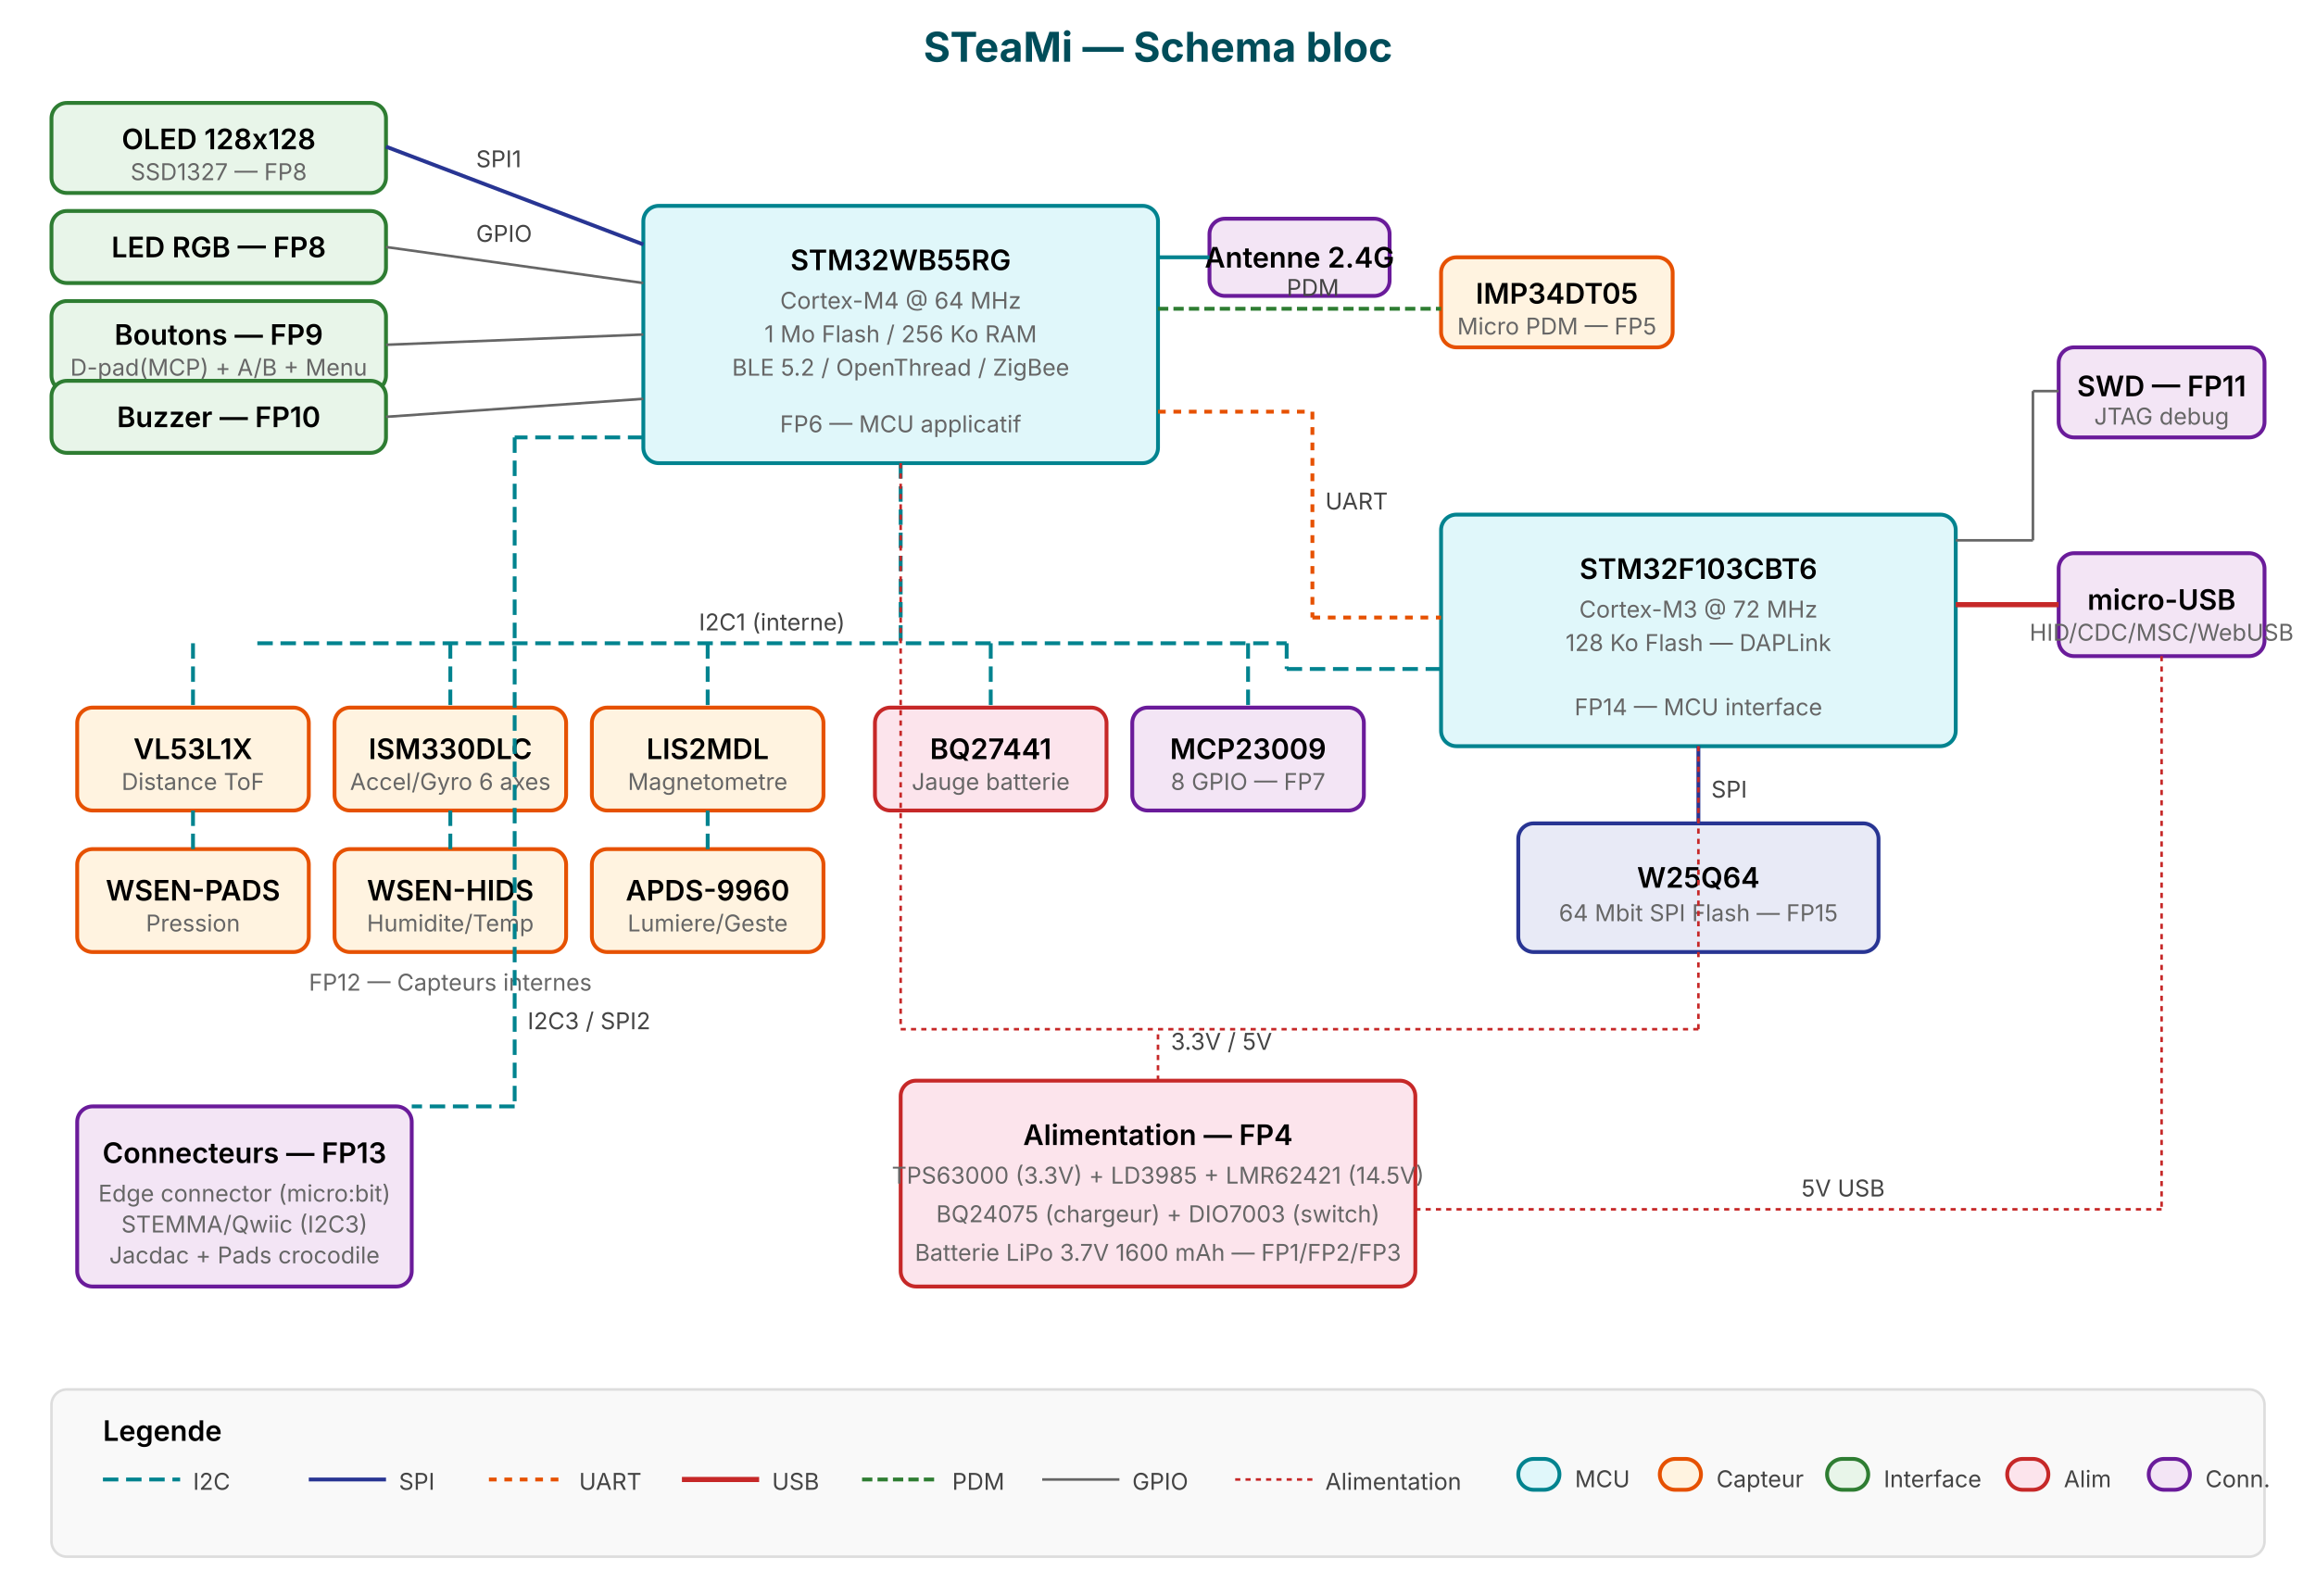
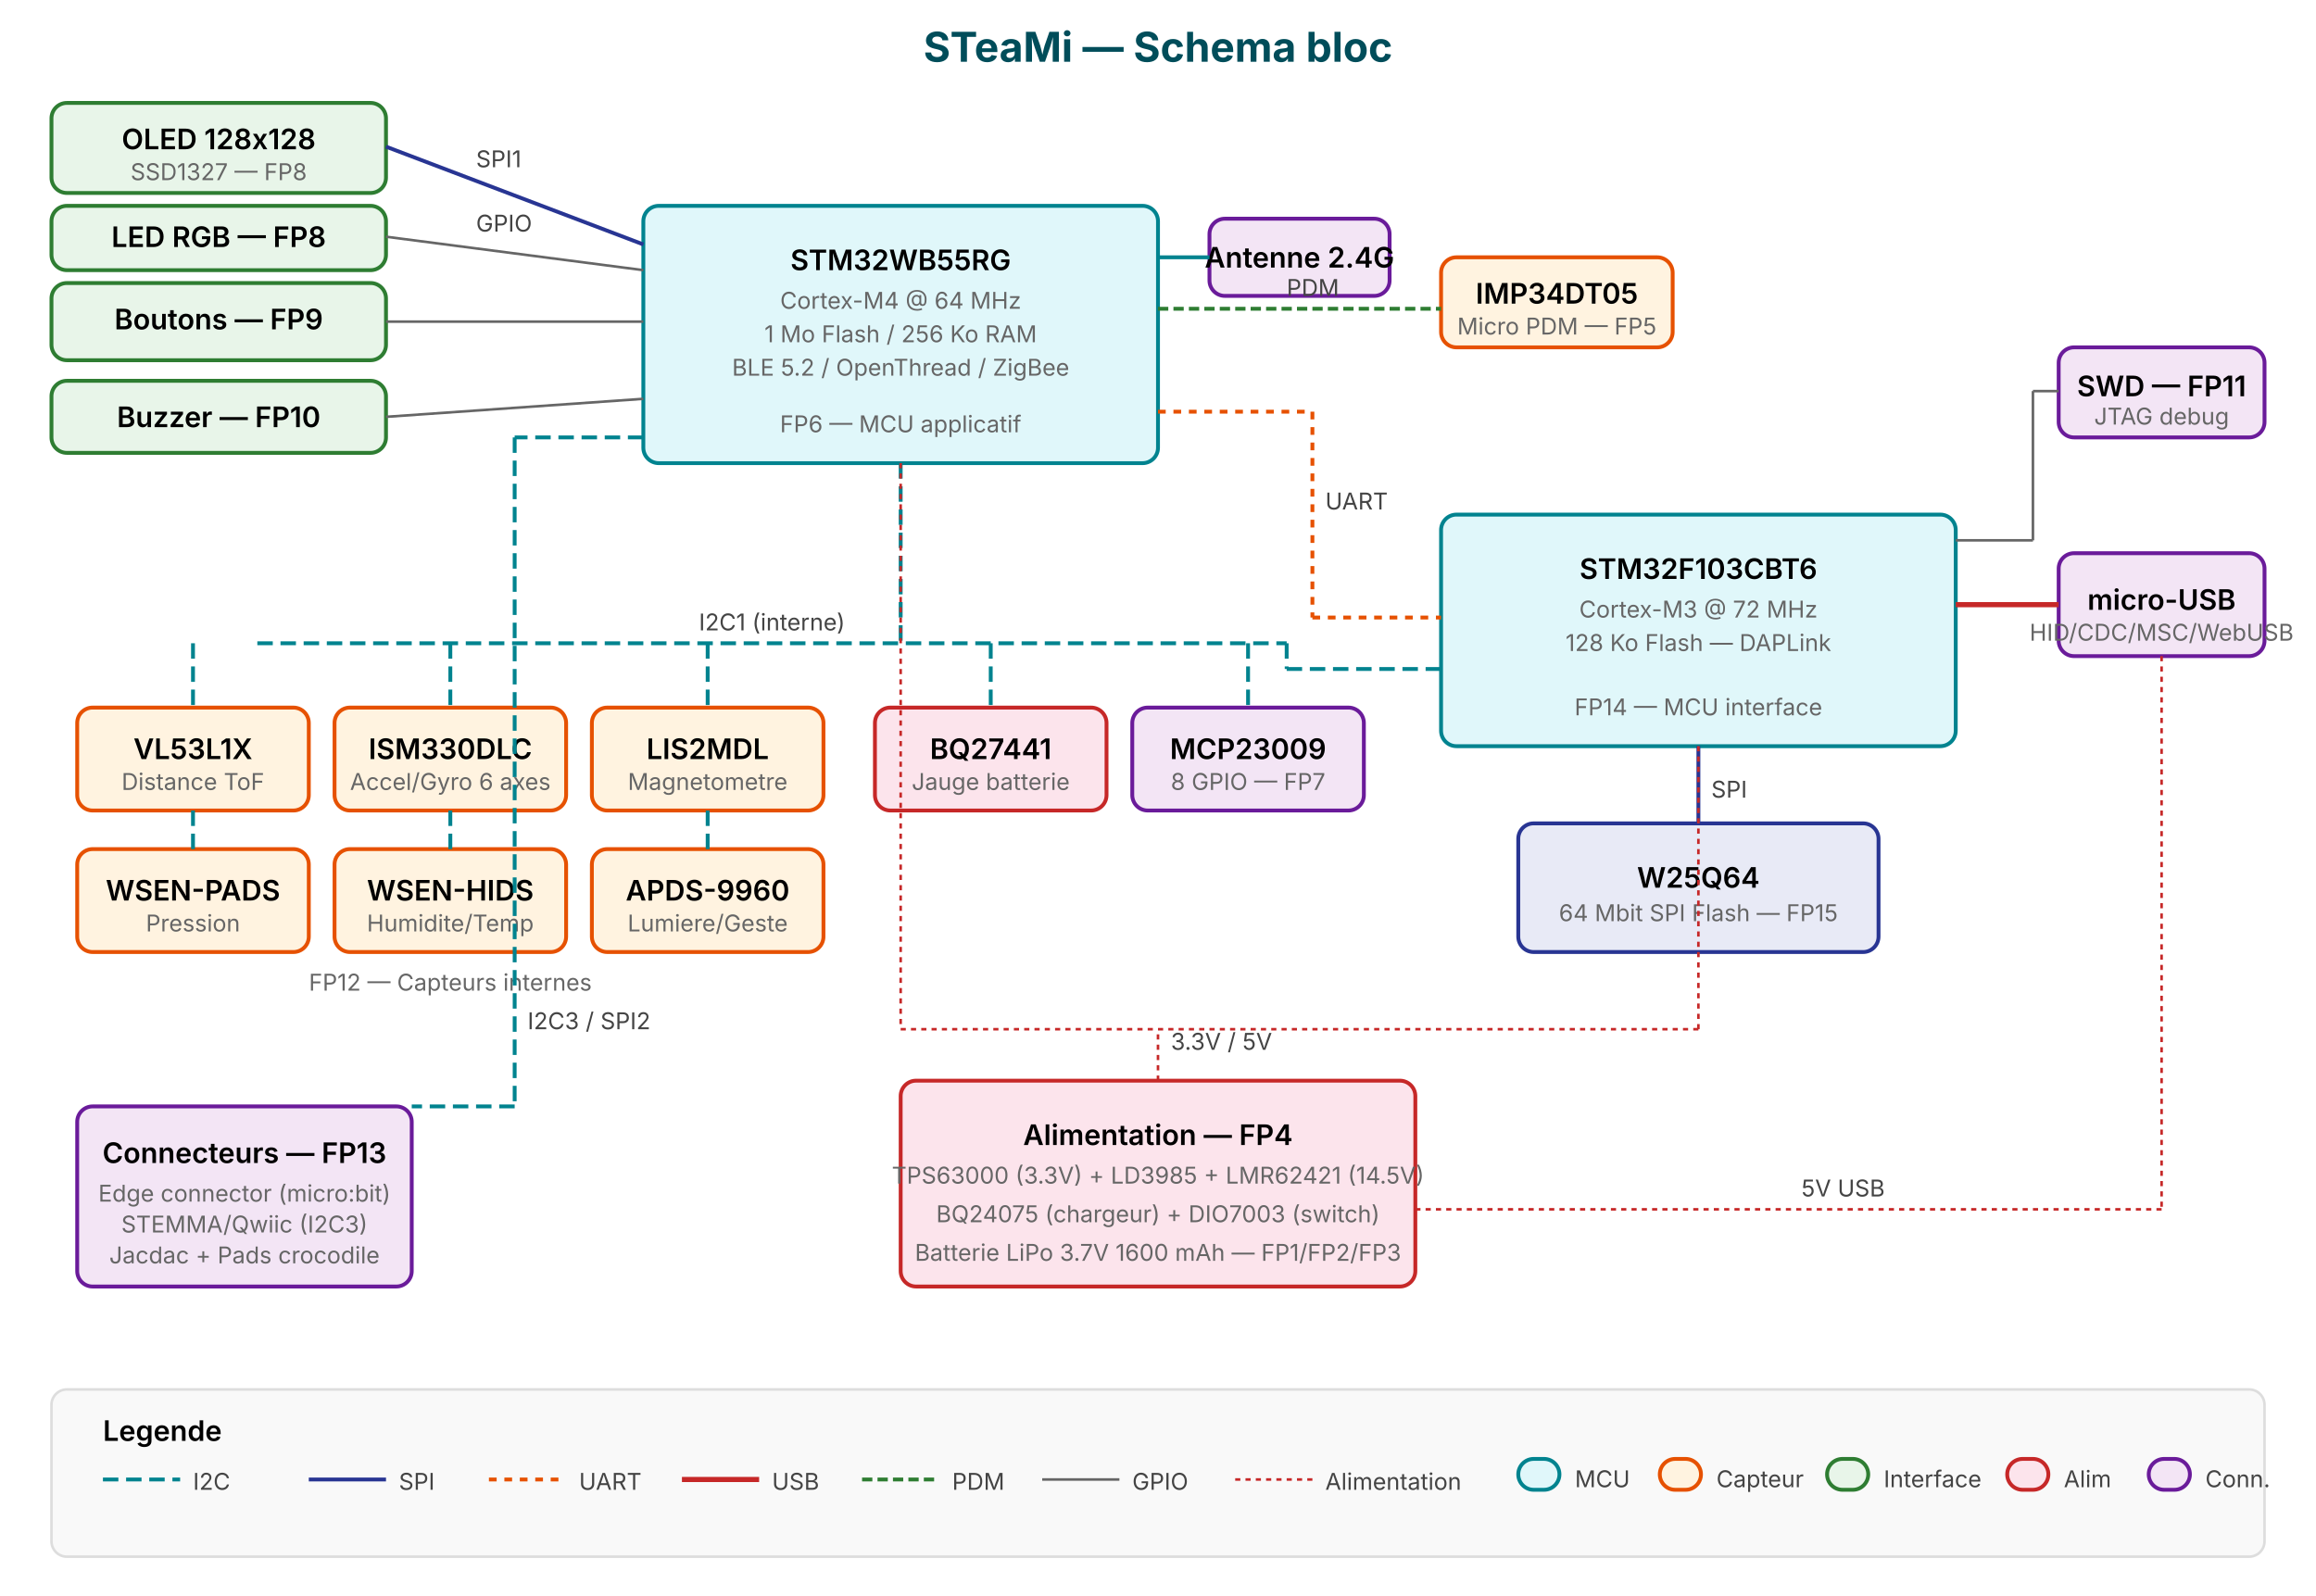
<svg xmlns="http://www.w3.org/2000/svg" viewBox="0 0 900 620" font-family="Inter, -apple-system, sans-serif" font-size="11">
  <defs>
    <style>
      .box { rx: 6; ry: 6; stroke-width: 1.5; }
      .mcu { fill: #e0f7fa; stroke: #00838f; }
      .sensor { fill: #fff3e0; stroke: #e65100; }
      .power { fill: #fce4ec; stroke: #c62828; }
      .ui { fill: #e8f5e9; stroke: #2e7d32; }
      .conn { fill: #f3e5f5; stroke: #6a1b9a; }
      .flash { fill: #e8eaf6; stroke: #283593; }
      .label { font-weight: 600; font-size: 11px; }
      .sublabel { font-size: 9px; fill: #666; }
      .bus { stroke-width: 1.5; fill: none; }
      .bus-i2c { stroke: #00838f; stroke-dasharray: 6,3; }
      .bus-spi { stroke: #283593; }
      .bus-uart { stroke: #e65100; stroke-dasharray: 3,3; }
      .bus-usb { stroke: #c62828; stroke-width: 2; }
      .bus-pwr { stroke: #c62828; stroke-width: 1; stroke-dasharray: 2,2; }
      .bus-pdm { stroke: #2e7d32; stroke-dasharray: 4,2; }
      .bus-gpio { stroke: #666; stroke-width: 1; }
      .title { font-size: 16px; font-weight: 700; fill: #004d5a; }
      .legend-text { font-size: 9px; fill: #444; }
    </style>
  </defs>
  <text x="450" y="24" text-anchor="middle" class="title">STeaMi — Schema bloc</text>
  <rect x="250" y="80" width="200" height="100" class="box mcu" />
  <text x="350" y="105" text-anchor="middle" class="label">STM32WB55RG</text>
  <text x="350" y="120" text-anchor="middle" class="sublabel">Cortex-M4 @ 64 MHz</text>
  <text x="350" y="133" text-anchor="middle" class="sublabel">1 Mo Flash / 256 Ko RAM</text>
  <text x="350" y="146" text-anchor="middle" class="sublabel">BLE 5.2 / OpenThread / ZigBee</text>
  <text x="350" y="168" text-anchor="middle" class="sublabel" fill="#00838f">FP6 — MCU applicatif</text>
  <rect x="470" y="85" width="70" height="30" class="box conn" />
  <text x="505" y="104" text-anchor="middle" class="label" font-size="9">Antenne 2.4G</text>
  <line x1="450" y1="100" x2="470" y2="100" class="bus" stroke="#00838f" stroke-width="1.5" />
  <rect x="560" y="200" width="200" height="90" class="box mcu" />
  <text x="660" y="225" text-anchor="middle" class="label">STM32F103CBT6</text>
  <text x="660" y="240" text-anchor="middle" class="sublabel">Cortex-M3 @ 72 MHz</text>
  <text x="660" y="253" text-anchor="middle" class="sublabel">128 Ko Flash — DAPLink</text>
  <text x="660" y="278" text-anchor="middle" class="sublabel" fill="#00838f">FP14 — MCU interface</text>
  <rect x="800" y="215" width="80" height="40" class="box conn" />
  <text x="840" y="237" text-anchor="middle" class="label" font-size="9">micro-USB</text>
  <text x="840" y="249" text-anchor="middle" class="sublabel">HID/CDC/MSC/WebUSB</text>
  <line x1="760" y1="235" x2="800" y2="235" class="bus bus-usb" />
  <line x1="450" y1="160" x2="510" y2="160" class="bus bus-uart" />
  <line x1="510" y1="160" x2="510" y2="240" class="bus bus-uart" />
  <line x1="510" y1="240" x2="560" y2="240" class="bus bus-uart" />
  <text x="515" y="198" class="legend-text" fill="#e65100">UART</text>
  <rect x="590" y="320" width="140" height="50" class="box flash" />
  <text x="660" y="345" text-anchor="middle" class="label">W25Q64</text>
  <text x="660" y="358" text-anchor="middle" class="sublabel">64 Mbit SPI Flash — FP15</text>
  <line x1="660" y1="290" x2="660" y2="320" class="bus bus-spi" />
  <text x="665" y="310" class="legend-text" fill="#283593">SPI</text>
  <line x1="100" y1="250" x2="500" y2="250" class="bus bus-i2c" />
  <text x="300" y="245" text-anchor="middle" class="legend-text" fill="#00838f">I2C1 (interne)</text>
  <line x1="350" y1="180" x2="350" y2="250" class="bus bus-i2c" />
  <line x1="560" y1="260" x2="500" y2="260" class="bus bus-i2c" />
  <line x1="500" y1="250" x2="500" y2="260" class="bus bus-i2c" />
  <rect x="30" y="275" width="90" height="40" class="box sensor" />
  <text x="75" y="295" text-anchor="middle" class="label" font-size="9">VL53L1X</text>
  <text x="75" y="307" text-anchor="middle" class="sublabel">Distance ToF</text>
  <line x1="75" y1="250" x2="75" y2="275" class="bus bus-i2c" />
  <rect x="130" y="275" width="90" height="40" class="box sensor" />
  <text x="175" y="295" text-anchor="middle" class="label" font-size="9">ISM330DLC</text>
  <text x="175" y="307" text-anchor="middle" class="sublabel">Accel/Gyro 6 axes</text>
  <line x1="175" y1="250" x2="175" y2="275" class="bus bus-i2c" />
  <rect x="230" y="275" width="90" height="40" class="box sensor" />
  <text x="275" y="295" text-anchor="middle" class="label" font-size="9">LIS2MDL</text>
  <text x="275" y="307" text-anchor="middle" class="sublabel">Magnetometre</text>
  <line x1="275" y1="250" x2="275" y2="275" class="bus bus-i2c" />
  <rect x="30" y="330" width="90" height="40" class="box sensor" />
  <text x="75" y="350" text-anchor="middle" class="label" font-size="9">WSEN-PADS</text>
  <text x="75" y="362" text-anchor="middle" class="sublabel">Pression</text>
  <line x1="75" y1="315" x2="75" y2="330" class="bus bus-i2c" />
  <rect x="130" y="330" width="90" height="40" class="box sensor" />
  <text x="175" y="350" text-anchor="middle" class="label" font-size="9">WSEN-HIDS</text>
  <text x="175" y="362" text-anchor="middle" class="sublabel">Humidite/Temp</text>
  <line x1="175" y1="315" x2="175" y2="330" class="bus bus-i2c" />
  <rect x="230" y="330" width="90" height="40" class="box sensor" />
  <text x="275" y="350" text-anchor="middle" class="label" font-size="9">APDS-9960</text>
  <text x="275" y="362" text-anchor="middle" class="sublabel">Lumiere/Geste</text>
  <line x1="275" y1="315" x2="275" y2="330" class="bus bus-i2c" />
  <rect x="340" y="275" width="90" height="40" class="box power" />
  <text x="385" y="295" text-anchor="middle" class="label" font-size="9">BQ27441</text>
  <text x="385" y="307" text-anchor="middle" class="sublabel">Jauge batterie</text>
  <line x1="385" y1="250" x2="385" y2="275" class="bus bus-i2c" />
  <rect x="440" y="275" width="90" height="40" class="box conn" />
  <text x="485" y="295" text-anchor="middle" class="label" font-size="9">MCP23009</text>
  <text x="485" y="307" text-anchor="middle" class="sublabel">8 GPIO — FP7</text>
  <line x1="485" y1="250" x2="485" y2="275" class="bus bus-i2c" />
  <text x="175" y="385" text-anchor="middle" class="sublabel" fill="#e65100">FP12 — Capteurs internes</text>
  <rect x="560" y="100" width="90" height="35" class="box sensor" />
  <text x="605" y="118" text-anchor="middle" class="label" font-size="9">IMP34DT05</text>
  <text x="605" y="130" text-anchor="middle" class="sublabel">Micro PDM — FP5</text>
  <line x1="450" y1="120" x2="560" y2="120" class="bus bus-pdm" />
  <text x="500" y="115" class="legend-text" fill="#2e7d32">PDM</text>
  <rect x="20" y="40" width="130" height="35" class="box ui" />
  <text x="85" y="58" text-anchor="middle" class="label" font-size="10">OLED 128x128</text>
  <text x="85" y="70" text-anchor="middle" class="sublabel">SSD1327 — FP8</text>
  <line x1="150" y1="57" x2="250" y2="95" class="bus bus-spi" />
  <text x="185" y="65" class="legend-text" fill="#283593">SPI1</text>
-   <rect x="20" y="82" width="130" height="28" class="box ui" />
-   <text x="85" y="100" text-anchor="middle" class="label" font-size="9">LED RGB — FP8</text>
-   <line x1="150" y1="96" x2="250" y2="110" class="bus bus-gpio" />
-   <text x="185" y="94" class="legend-text" fill="#666">GPIO</text>
-   <rect x="20" y="117" width="130" height="35" class="box ui" />
-   <text x="85" y="134" text-anchor="middle" class="label" font-size="9">Boutons — FP9</text>
-   <text x="85" y="146" text-anchor="middle" class="sublabel">D-pad(MCP) + A/B + Menu</text>
-   <line x1="150" y1="134" x2="250" y2="130" class="bus bus-gpio" />
+   <rect x="20" y="80" width="130" height="25" class="box ui" />
+   <text x="85" y="96" text-anchor="middle" class="label" font-size="9">LED RGB — FP8</text>
+   <line x1="150" y1="92" x2="250" y2="105" class="bus bus-gpio" />
+   <text x="185" y="90" class="legend-text" fill="#666">GPIO</text>
+   <rect x="20" y="110" width="130" height="30" class="box ui" />
+   <text x="85" y="128" text-anchor="middle" class="label" font-size="9">Boutons — FP9</text>
+   <line x1="150" y1="125" x2="250" y2="125" class="bus bus-gpio" />
  <rect x="20" y="148" width="130" height="28" class="box ui" />
  <text x="85" y="166" text-anchor="middle" class="label" font-size="9">Buzzer — FP10</text>
  <line x1="150" y1="162" x2="250" y2="155" class="bus bus-gpio" />
  <rect x="350" y="420" width="200" height="80" class="box power" />
  <text x="450" y="445" text-anchor="middle" class="label">Alimentation — FP4</text>
  <text x="450" y="460" text-anchor="middle" class="sublabel">TPS63000 (3.3V) + LD3985 + LMR62421 (14.5V)</text>
  <text x="450" y="475" text-anchor="middle" class="sublabel">BQ24075 (chargeur) + DIO7003 (switch)</text>
  <text x="450" y="490" text-anchor="middle" class="sublabel">Batterie LiPo 3.7V 1600 mAh — FP1/FP2/FP3</text>
  <line x1="450" y1="420" x2="450" y2="400" class="bus bus-pwr" />
  <line x1="350" y1="400" x2="660" y2="400" class="bus bus-pwr" />
  <line x1="350" y1="180" x2="350" y2="400" class="bus bus-pwr" stroke-dasharray="2,4" />
  <line x1="660" y1="290" x2="660" y2="400" class="bus bus-pwr" stroke-dasharray="2,4" stroke="#c62828" stroke-width="0.5" />
  <text x="455" y="408" class="legend-text" fill="#c62828">3.3V / 5V</text>
  <line x1="840" y1="255" x2="840" y2="470" class="bus bus-pwr" />
  <line x1="840" y1="470" x2="550" y2="470" class="bus bus-pwr" />
  <text x="700" y="465" class="legend-text" fill="#c62828">5V USB</text>
  <rect x="30" y="430" width="130" height="70" class="box conn" />
  <text x="95" y="452" text-anchor="middle" class="label" font-size="10">Connecteurs — FP13</text>
  <text x="95" y="467" text-anchor="middle" class="sublabel">Edge connector (micro:bit)</text>
  <text x="95" y="479" text-anchor="middle" class="sublabel">STEMMA/Qwiic (I2C3)</text>
  <text x="95" y="491" text-anchor="middle" class="sublabel">Jacdac + Pads crocodile</text>
  <line x1="250" y1="170" x2="200" y2="170" class="bus bus-i2c" stroke="#6a1b9a" />
  <line x1="200" y1="170" x2="200" y2="430" class="bus bus-i2c" stroke="#6a1b9a" />
  <line x1="200" y1="430" x2="160" y2="430" class="bus bus-i2c" stroke="#6a1b9a" />
  <text x="205" y="400" class="legend-text" fill="#6a1b9a">I2C3 / SPI2</text>
  <rect x="800" y="135" width="80" height="35" class="box conn" />
  <text x="840" y="154" text-anchor="middle" class="label" font-size="9">SWD — FP11</text>
  <text x="840" y="165" text-anchor="middle" class="sublabel">JTAG debug</text>
  <line x1="760" y1="210" x2="790" y2="210" class="bus bus-gpio" />
  <line x1="790" y1="210" x2="790" y2="152" class="bus bus-gpio" />
  <line x1="790" y1="152" x2="800" y2="152" class="bus bus-gpio" />
  <rect x="20" y="540" width="860" height="65" rx="6" fill="#f9f9f9" stroke="#ddd" />
  <text x="40" y="560" class="label" font-size="10">Legende</text>
  <line x1="40" y1="575" x2="70" y2="575" class="bus bus-i2c" />
  <text x="75" y="579" class="legend-text">I2C</text>
  <line x1="120" y1="575" x2="150" y2="575" class="bus bus-spi" />
  <text x="155" y="579" class="legend-text">SPI</text>
  <line x1="190" y1="575" x2="220" y2="575" class="bus bus-uart" />
  <text x="225" y="579" class="legend-text">UART</text>
  <line x1="265" y1="575" x2="295" y2="575" class="bus bus-usb" />
  <text x="300" y="579" class="legend-text">USB</text>
  <line x1="335" y1="575" x2="365" y2="575" class="bus bus-pdm" />
  <text x="370" y="579" class="legend-text">PDM</text>
  <line x1="405" y1="575" x2="435" y2="575" class="bus bus-gpio" />
  <text x="440" y="579" class="legend-text">GPIO</text>
  <line x1="480" y1="575" x2="510" y2="575" class="bus bus-pwr" />
  <text x="515" y="579" class="legend-text">Alimentation</text>
  <rect x="590" y="567" width="16" height="12" class="box mcu" />
  <text x="612" y="578" class="legend-text">MCU</text>
  <rect x="645" y="567" width="16" height="12" class="box sensor" />
  <text x="667" y="578" class="legend-text">Capteur</text>
  <rect x="710" y="567" width="16" height="12" class="box ui" />
  <text x="732" y="578" class="legend-text">Interface</text>
  <rect x="780" y="567" width="16" height="12" class="box power" />
  <text x="802" y="578" class="legend-text">Alim</text>
  <rect x="835" y="567" width="16" height="12" class="box conn" />
  <text x="857" y="578" class="legend-text">Conn.</text>
</svg>
